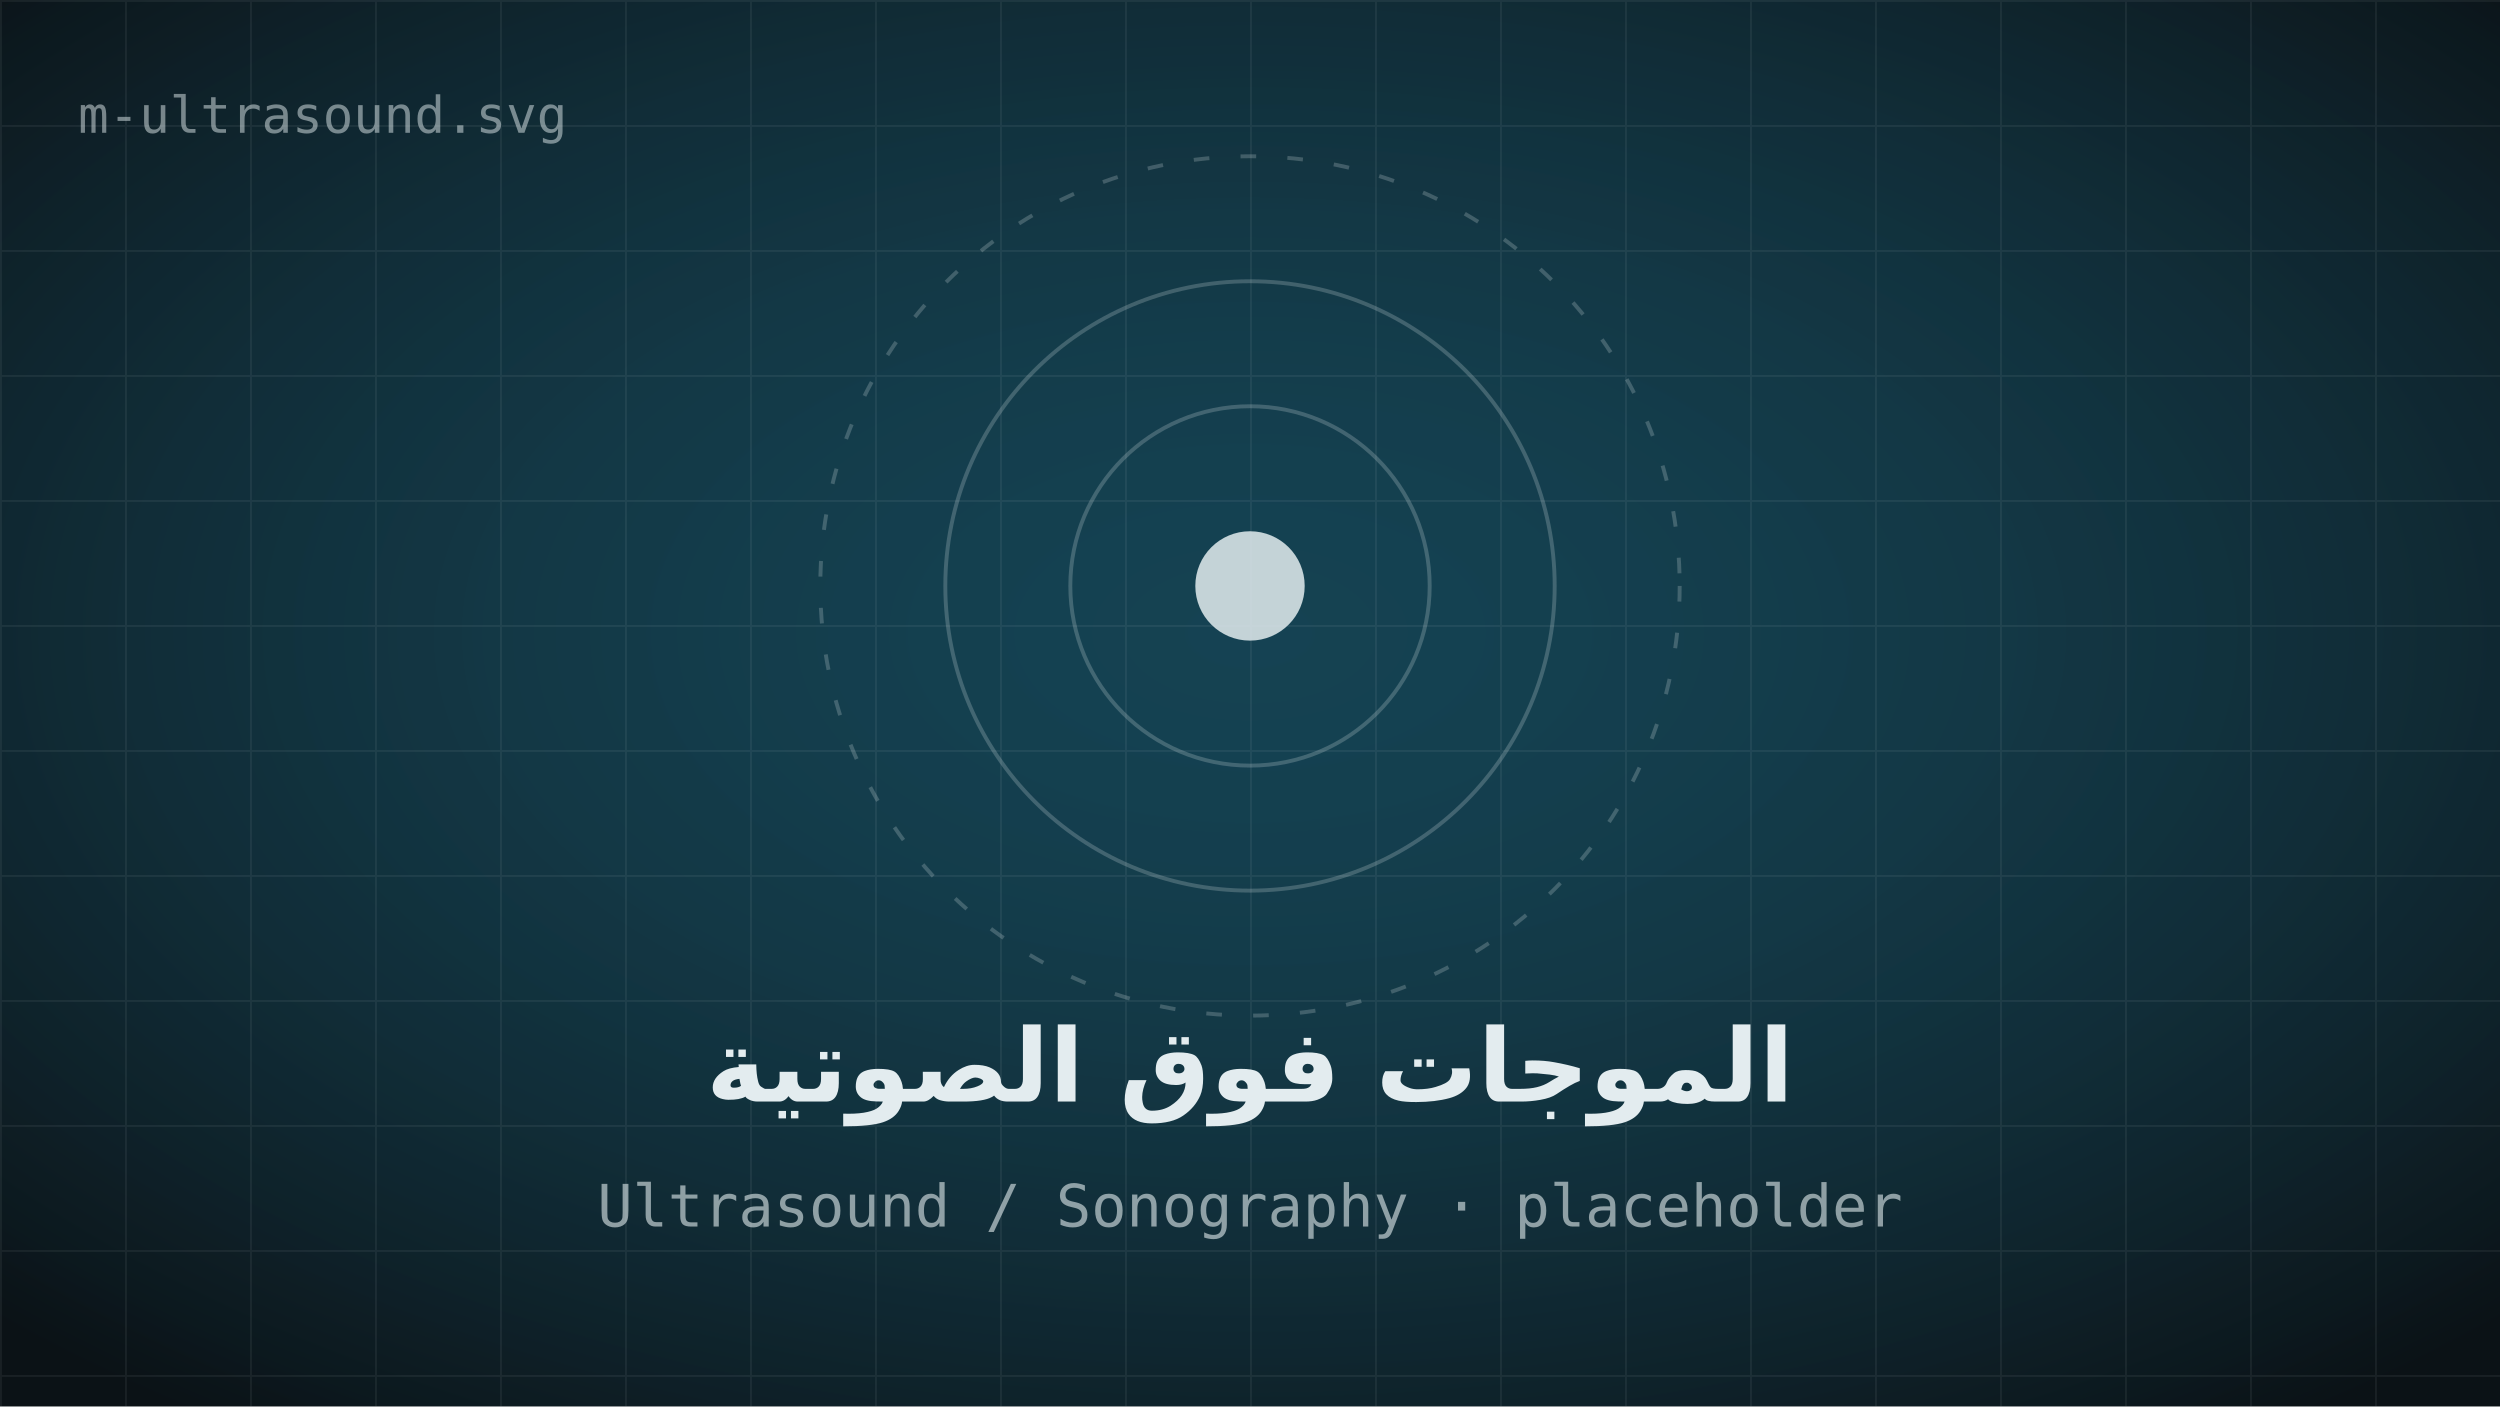
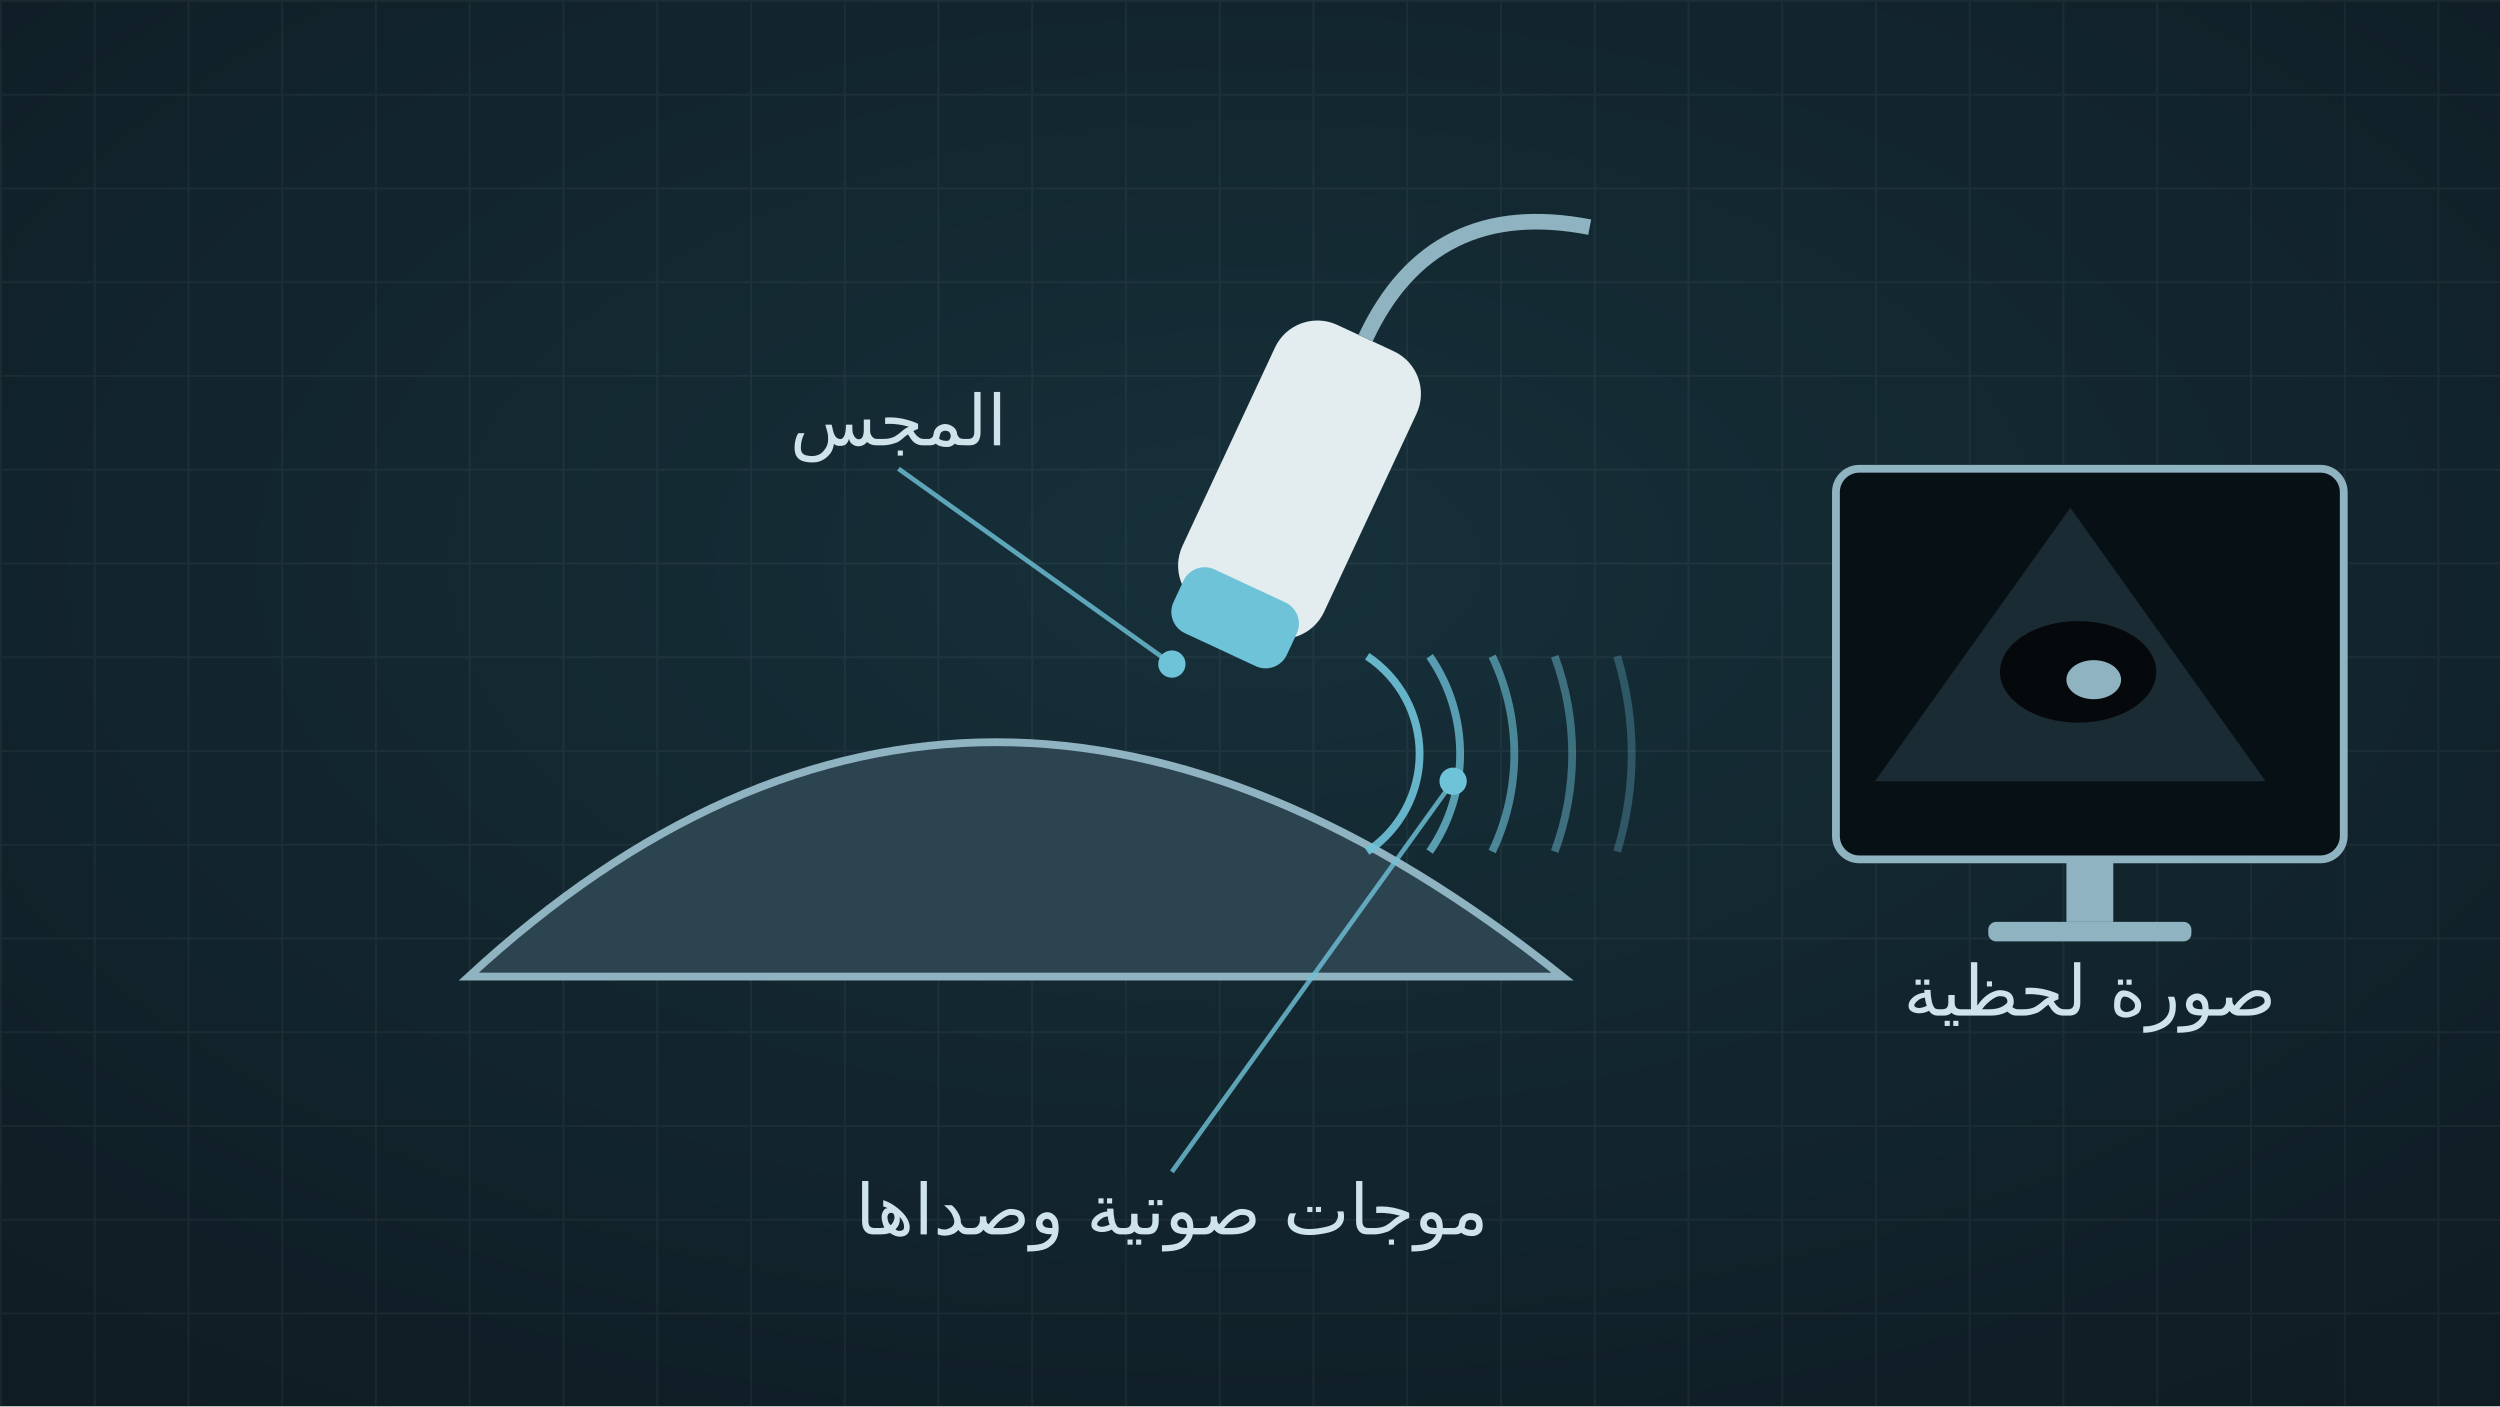
- <svg xmlns="http://www.w3.org/2000/svg" viewBox="0 0 640 360" width="640" height="360">
+ <svg xmlns="http://www.w3.org/2000/svg" viewBox="0 0 640 360" width="640" height="360" role="img" aria-label="الموجات فوق الصوتية">
  <defs>
-     <radialGradient id="g" cx="50%" cy="45%" r="70%">
-       <stop offset="0" stop-color="#1d6a84" stop-opacity=".55" />
-       <stop offset="1" stop-color="#0b1216" />
+     <radialGradient id="bgg" cx="50%" cy="40%" r="75%">
+       <stop offset="0" stop-color="#16303a" />
+       <stop offset="1" stop-color="#0f1c23" />
    </radialGradient>
-     <pattern id="p" width="32" height="32" patternUnits="userSpaceOnUse">
-       <path d="M32 0H0V32" fill="none" stroke="#ffffff" stroke-opacity=".06" />
+     <pattern id="grid" width="24" height="24" patternUnits="userSpaceOnUse">
+       <path d="M24 0H0V24" fill="none" stroke="#ffffff" stroke-opacity=".045" />
    </pattern>
+     <linearGradient id="beam" x1="0" y1="0" x2="0" y2="1">
+       <stop offset="0" stop-color="#f0b45c" stop-opacity=".75" />
+       <stop offset="1" stop-color="#f0b45c" stop-opacity=".08" />
+     </linearGradient>
+     <filter id="glow" x="-50%" y="-50%" width="200%" height="200%">
+       <feGaussianBlur stdDeviation="4" result="b" />
+       <feMerge>
+         <feMergeNode in="b" />
+         <feMergeNode in="SourceGraphic" />
+       </feMerge>
+     </filter>
+     <filter id="soft">
+       <feGaussianBlur stdDeviation="1.2" />
+     </filter>
+     <marker id="arr" viewBox="0 0 10 10" refX="8" refY="5" markerWidth="7" markerHeight="7" orient="auto-start-reverse">
+       <path d="M0 0L10 5L0 10z" fill="#6fc3d9" />
+     </marker>
  </defs>
-   <rect width="640" height="360" fill="#0b1216" />
-   <rect width="640" height="360" fill="url(#g)" />
-   <rect width="640" height="360" fill="url(#p)" />
-   <g fill="none" stroke="#e3ecef" stroke-opacity=".22">
-     <circle cx="320" cy="150" r="46" />
-     <circle cx="320" cy="150" r="78" />
-     <circle cx="320" cy="150" r="110" stroke-dasharray="4 8" />
+   <rect width="640" height="360" fill="url(#bgg)" />
+   <rect width="640" height="360" fill="url(#grid)" />
+   <path d="M120 250Q250 130 400 250Z" fill="#2c4350" stroke="#8fb3c0" stroke-width="2" />
+   <g transform="rotate(25 320 150)">
+     <rect x="300" y="80" width="40" height="80" rx="12" fill="#e3ecef" />
+     <rect x="304" y="150" width="32" height="18" rx="6" fill="#6fc3d9" />
+     <path d="M320 80Q320 40 360 30" fill="none" stroke="#8fb3c0" stroke-width="4" />
  </g>
-   <circle cx="320" cy="150" r="14" fill="#e3ecef" fill-opacity=".85" />
-   <text x="320" y="282" text-anchor="middle" font-family="Tahoma, 'IBM Plex Sans Arabic', sans-serif" font-size="26" font-weight="600" fill="#e3ecef" direction="rtl">الموجات فوق الصوتية</text>
-   <text x="320" y="314" text-anchor="middle" font-family="Menlo, monospace" font-size="15" fill="#e3ecef" fill-opacity=".6">Ultrasound / Sonography · placeholder</text>
-   <text x="20" y="34" font-family="Menlo, monospace" font-size="13" fill="#e3ecef" fill-opacity=".5">m-ultrasound.svg</text>
+   <path d="M350 168a30 30 0 0 1 0 50" fill="none" stroke="#6fc3d9" stroke-opacity="0.9" stroke-width="2" />
+   <path d="M366 168a44 44 0 0 1 0 50" fill="none" stroke="#6fc3d9" stroke-opacity="0.75" stroke-width="2" />
+   <path d="M382 168a58 58 0 0 1 0 50" fill="none" stroke="#6fc3d9" stroke-opacity="0.6" stroke-width="2" />
+   <path d="M398 168a72 72 0 0 1 0 50" fill="none" stroke="#6fc3d9" stroke-opacity="0.45" stroke-width="2" />
+   <path d="M414 168a86 86 0 0 1 0 50" fill="none" stroke="#6fc3d9" stroke-opacity="0.3" stroke-width="2" />
+   <circle cx="300" cy="170" r="3.5" fill="#6fc3d9" />
+   <path d="M300 170L230 120" stroke="#6fc3d9" stroke-width="1.2" stroke-opacity=".8" />
+   <text x="230" y="114" font-family="Tajawal, Tahoma, Arial, sans-serif" font-size="18" font-weight="500" fill="#cfe3ea" text-anchor="middle" direction="rtl">المجس</text>
+   <circle cx="372" cy="200" r="3.5" fill="#6fc3d9" />
+   <path d="M372 200L300 300" stroke="#6fc3d9" stroke-width="1.2" stroke-opacity=".8" />
+   <text x="300" y="316" font-family="Tajawal, Tahoma, Arial, sans-serif" font-size="18" font-weight="500" fill="#cfe3ea" text-anchor="middle" direction="rtl">موجات صوتية وصداها</text>
+   <g>
+     <rect x="470" y="120" width="130" height="100" rx="6" fill="#071015" stroke="#8fb3c0" stroke-width="2" />
+     <rect x="529.0" y="220" width="12" height="16" fill="#8fb3c0" />
+     <rect x="509.0" y="236" width="52" height="5" rx="2" fill="#8fb3c0" />
+     <g transform="translate(470,120)">
+       <path d="M60 10L10 80H110z" fill="#1b2b33" />
+       <ellipse cx="62" cy="52" rx="20" ry="13" fill="#05090b" />
+       <ellipse cx="66" cy="54" rx="7" ry="5" fill="#8fb3c0" />
+     </g>
+   </g>
+   <text x="535" y="260" font-family="Tajawal, Tahoma, Arial, sans-serif" font-size="18" font-weight="500" fill="#cfe3ea" text-anchor="middle" direction="rtl">صورة لحظية</text>
</svg>
